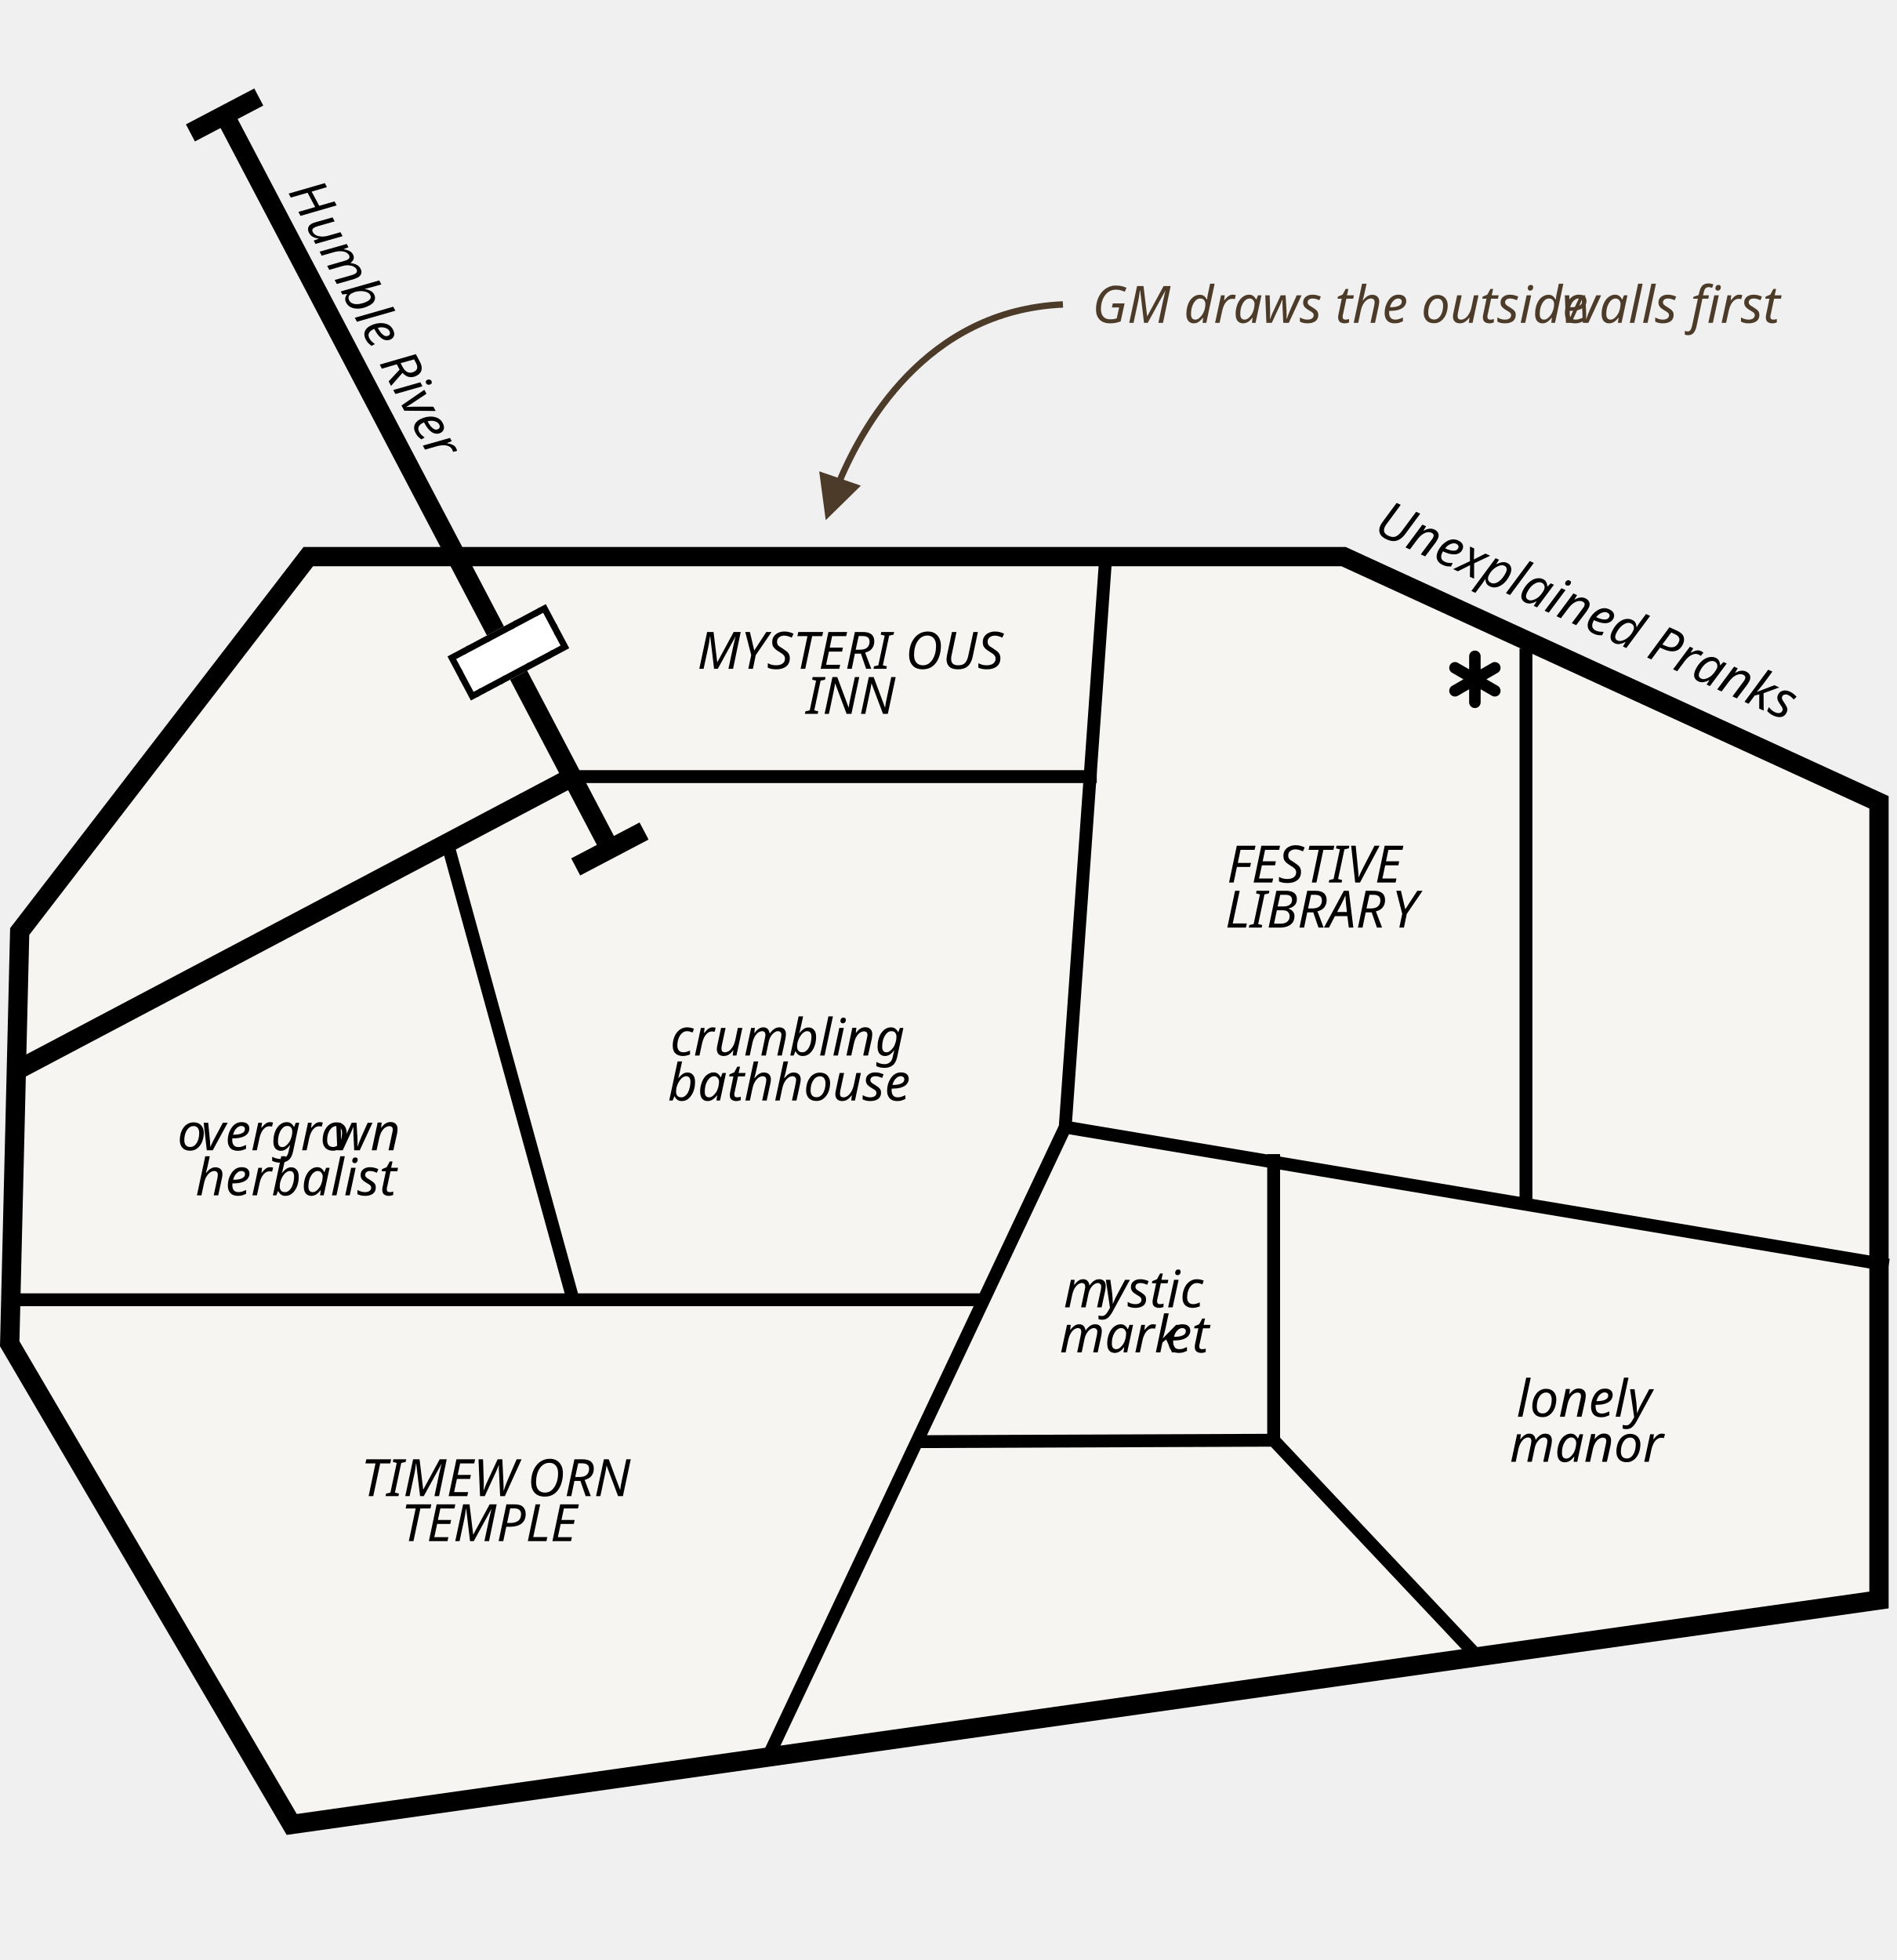
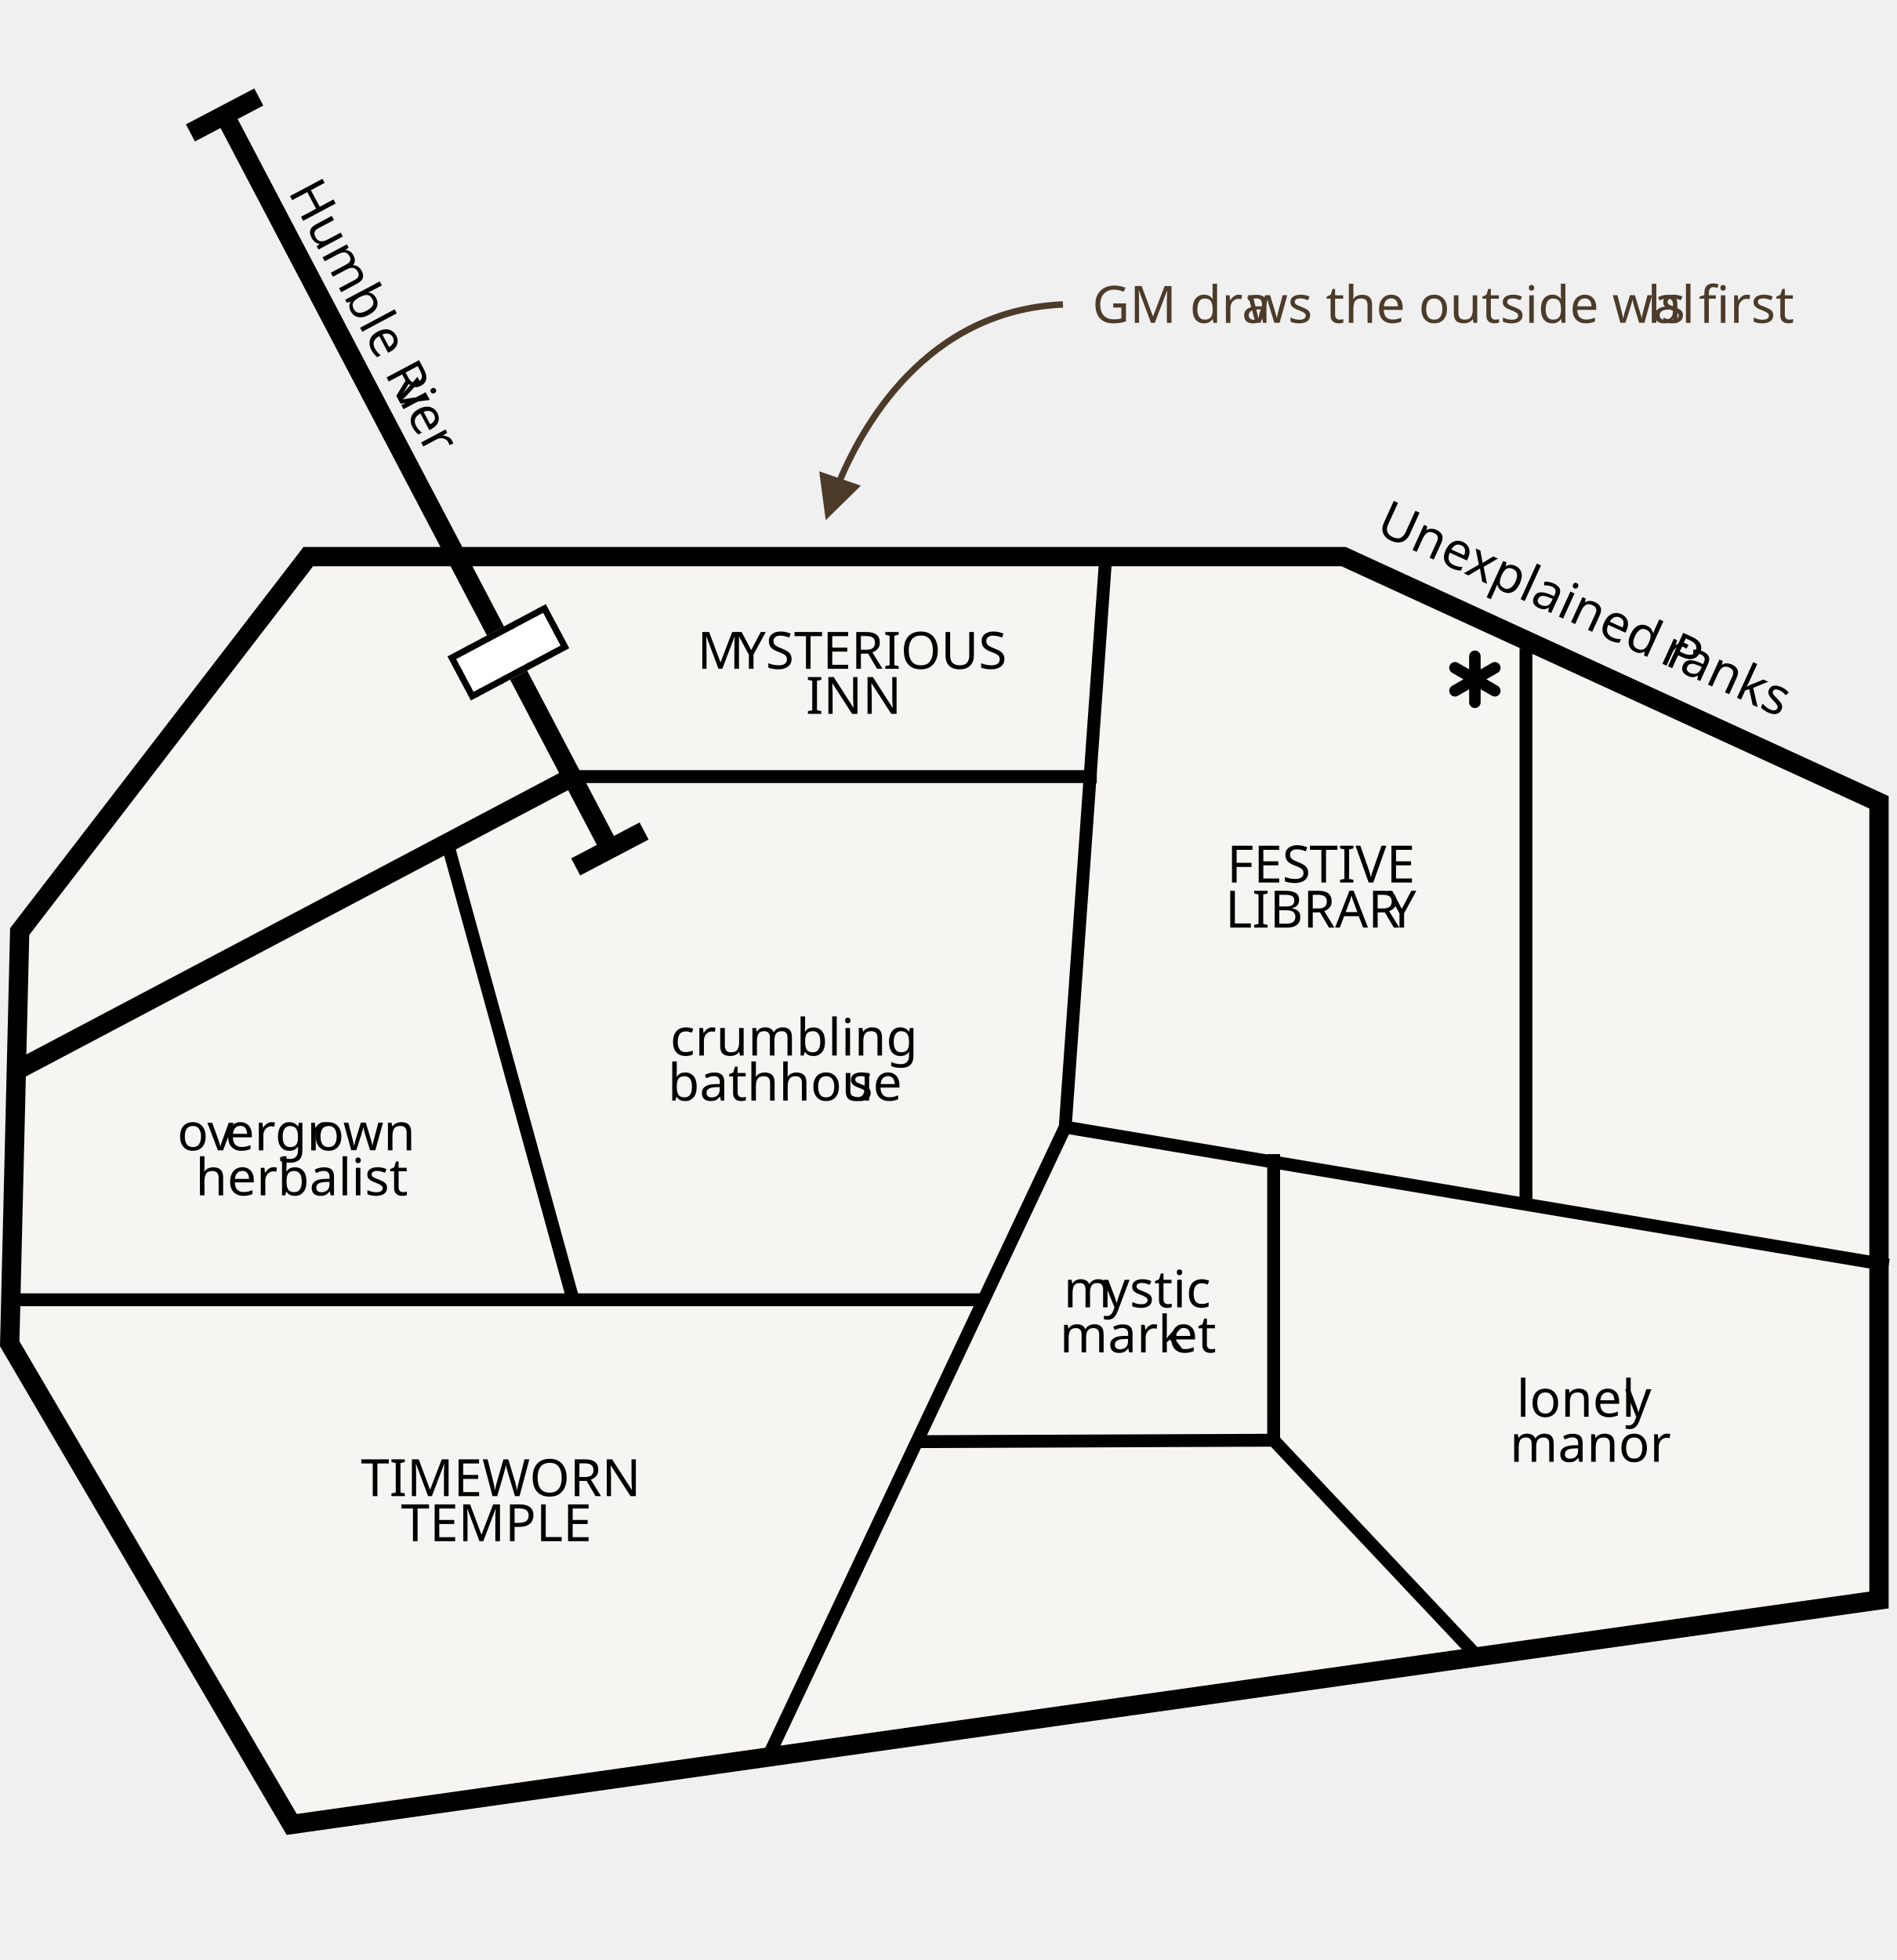
<svg xmlns="http://www.w3.org/2000/svg" width="100%" height="100%" viewBox="0 0 1228 1269" version="1.1" xml:space="preserve" style="fill-rule:evenodd;clip-rule:evenodd;stroke-miterlimit:10;">
  <style>
        @media (prefers-color-scheme: dark) {
            .site-invert { filter: invert(1) hue-rotate(180deg); }
        }
    </style>
  <g class="site-invert">
-     <g transform="matrix(4.16667,0,0,4.16667,-262.527,5.45381)">
-       <path d="M64.579,142.912L110.178,83.682L272.136,83.682L356.521,122.401L356.521,248.614L107.558,283.813L63.007,207.884L64.579,142.912Z" style="fill:rgb(246,245,241);" />
-     </g>
-     <g transform="matrix(4.16667,0,0,4.16667,-262.527,5.45381)">
-       <path d="M64.579,142.912L110.178,83.682L272.136,83.682L356.521,122.401L356.521,248.614L107.558,283.813L63.007,207.884L64.579,142.912ZM67.554,143.965L66.026,207.102L109.128,280.561L353.521,246.008L353.521,124.325L271.48,86.682L111.655,86.682L67.554,143.965Z" />
-     </g>
-     <g transform="matrix(-3.68916,1.9368,1.9368,3.68916,-173.052,-1409.88)">
-       <path d="M91.912,350.94L103.912,350.94" style="fill:none;fill-rule:nonzero;stroke:black;stroke-width:3px;" />
-     </g>
-     <g transform="matrix(-3.68918,1.93677,1.93677,3.68918,518.248,-629.859)">
-       <path d="M151.789,236.886L163.79,236.886" style="fill:none;fill-rule:nonzero;stroke:black;stroke-width:3px;" />
-     </g>
-     <g transform="matrix(1.93678,3.68917,3.68917,-1.93678,-1061.73,409.629)">
-       <path d="M63.442,293.913C77.03,293.913 178.67,293.913 192.258,293.913" style="fill:none;fill-rule:nonzero;stroke:black;stroke-width:3px;stroke-linejoin:round;" />
-     </g>
-     <g transform="matrix(4.16667,0,0,4.16667,-262.527,-42.2424)">
-       <path d="M234.881,96.181L228.553,185.278L182.548,282.761" style="fill:none;fill-rule:nonzero;stroke:black;stroke-width:2px;stroke-linejoin:round;" />
-     </g>
-     <g transform="matrix(-4.10932,-0.688932,-0.688932,4.10932,2284.54,224.237)">
-       <path d="M227.66,182.937L357.414,182.937" style="fill:none;fill-rule:nonzero;stroke:black;stroke-width:2px;stroke-linejoin:round;" />
-     </g>
-     <g transform="matrix(0,4.16667,4.16667,0,51.0583,-651.057)">
-       <path d="M257.026,224.898L343.293,224.898" style="fill:none;fill-rule:nonzero;stroke:black;stroke-width:2px;stroke-linejoin:round;" />
-     </g>
-     <g transform="matrix(-4.16667,0,0,4.16667,909.25,146.399)">
-       <path d="M65.822,166.834L215.405,166.834" style="fill:none;fill-rule:nonzero;stroke:black;stroke-width:2px;stroke-linejoin:round;" />
-     </g>
-     <g transform="matrix(4.16667,0,0,4.16667,-262.527,282.674)">
-       <path d="M260.945,111.491L260.945,155.949L292.537,189.471" style="fill:none;fill-rule:nonzero;stroke:black;stroke-width:2px;stroke-linejoin:round;" />
-     </g>
-     <g transform="matrix(4.16663,-0.0168239,-0.0168239,-4.16663,-260.081,1540.61)">
-       <path d="M205.964,144.902L260.945,144.902" style="fill:none;fill-rule:nonzero;stroke:black;stroke-width:2px;stroke-linejoin:round;" />
-     </g>
-     <g transform="matrix(-3.6846,1.94546,1.94546,3.6846,154.407,-444.625)">
-       <path d="M60.18,225.359L157.712,225.359" style="fill:none;fill-rule:nonzero;stroke:black;stroke-width:3px;stroke-linejoin:round;" />
-     </g>
-     <g transform="matrix(1.10587,4.01723,4.01723,-1.10587,-639.753,345.76)">
-       <path d="M105.491,202.323L179.11,202.323" style="fill:none;fill-rule:nonzero;stroke:black;stroke-width:2px;stroke-linejoin:round;" />
-     </g>
-     <g transform="matrix(4.16667,0,0,4.16667,-262.527,-531.059)">
-       <path d="M152.07,248.129L233.454,248.129" style="fill:none;fill-rule:nonzero;stroke:black;stroke-width:2px;stroke-linejoin:round;" />
-     </g>
-     <g transform="matrix(1.95624,3.67889,3.67889,-1.95624,-932.509,423.083)">
-       <rect x="138.131" y="258.784" width="7.759" height="17.315" style="fill:white;" />
-     </g>
-     <g transform="matrix(4.16667,0,0,4.16667,-262.527,-691.992)">
-       <path d="M147.833,259.951L151.476,266.802L136.188,274.931L132.545,268.079L147.833,259.951ZM147.419,261.303L133.898,268.493L136.602,273.578L150.123,266.389L147.419,261.303Z" />
-     </g>
-     <g transform="matrix(4.16667,0,0,4.16667,-262.527,-943.634)">
-       <clipPath id="_clip1">
-         <path d="M147.833,320.345L151.476,327.196L136.188,335.325L132.545,328.473L147.833,320.345ZM147.419,321.697L133.898,328.887L136.602,333.972L150.123,326.783L147.419,321.697Z" />
-       </clipPath>
-       <g clip-path="url(#_clip1)">
-         <g transform="matrix(0.197565,-0.98029,-0.98029,-0.197565,376.124,519.883)">
-           <path d="M136.835,267.442L147.186,267.442" style="fill:none;fill-rule:nonzero;stroke:black;stroke-width:0.24px;stroke-linecap:round;stroke-linejoin:round;" />
-         </g>
-         <g transform="matrix(0.197472,-0.980308,-0.980308,-0.197472,371.229,517.807)">
-           <path d="M133.124,265.467L143.474,265.467" style="fill:none;fill-rule:nonzero;stroke:black;stroke-width:0.24px;stroke-linecap:round;stroke-linejoin:round;" />
-         </g>
-         <g transform="matrix(0.197519,-0.980299,-0.980299,-0.197519,368.877,514.4)">
-           <path d="M132.162,265.746L137.919,265.746" style="fill:none;fill-rule:nonzero;stroke:black;stroke-width:0.24px;stroke-linecap:round;stroke-linejoin:round;" />
-         </g>
-         <g transform="matrix(0.197472,-0.980308,-0.980308,-0.197472,381.055,521.916)">
-           <path d="M140.547,269.414L150.897,269.414" style="fill:none;fill-rule:nonzero;stroke:black;stroke-width:0.24px;stroke-linecap:round;stroke-linejoin:round;" />
-         </g>
-         <g transform="matrix(0.197485,-0.980306,-0.980306,-0.197485,383.396,525.336)">
-           <path d="M146.102,269.137L151.859,269.137" style="fill:none;fill-rule:nonzero;stroke:black;stroke-width:0.24px;stroke-linecap:round;stroke-linejoin:round;" />
-         </g>
-       </g>
-     </g>
-     <g transform="matrix(4.16667,0,0,4.16667,-262.527,-657.063)">
-       <path d="M291.327,259.676C291.327,259.182 291.727,258.782 292.221,258.782C292.714,258.782 293.114,259.182 293.114,259.676L293.114,261.702L294.869,260.689C295.296,260.442 295.843,260.589 296.09,261.016C296.336,261.443 296.19,261.99 295.763,262.237L294.008,263.25L295.763,264.263C296.19,264.51 296.336,265.056 296.09,265.484C295.843,265.911 295.296,266.057 294.869,265.811L293.114,264.797L293.114,266.824C293.114,267.317 292.714,267.717 292.221,267.717C291.727,267.717 291.327,267.317 291.327,266.824L291.327,264.797L289.572,265.811C289.145,266.057 288.598,265.911 288.352,265.484C288.105,265.056 288.251,264.51 288.679,264.263L290.434,263.25L288.679,262.237C288.251,261.99 288.105,261.443 288.352,261.016C288.598,260.589 289.145,260.442 289.572,260.689L291.327,261.702L291.327,259.676Z" />
-     </g>
-     <g transform="matrix(4.16667,0,0,4.16667,-262.527,-943.634)">
-       <text x="253.689px" y="363.605px" style="font-family:'ZillaSlab-Italic', 'Zilla Slab';font-style:italic;font-size:8px;">FESTIVE</text>
-     </g>
-     <g transform="matrix(4.16667,0,0,4.16667,-262.527,-943.634)">
-       <text x="253.417px" y="370.605px" style="font-family:'ZillaSlab-Italic', 'Zilla Slab';font-style:italic;font-size:8px;">LIBRAR<tspan x="279.273px " y="370.605px ">Y</tspan>
-       </text>
-     </g>
-     <g transform="matrix(4.16667,0,0,4.16667,-262.527,-943.634)">
-       <text x="171.37px" y="330.399px" style="font-family:'ZillaSlab-Italic', 'Zilla Slab';font-style:italic;font-size:8px;">MYSTERI<tspan x="203.714px " y="330.399px ">O</tspan>US</text>
-     </g>
-     <g transform="matrix(4.16667,0,0,4.16667,-262.527,-943.634)">
-       <text x="188.254px" y="337.399px" style="font-family:'ZillaSlab-Italic', 'Zilla Slab';font-style:italic;font-size:8px;">INN</text>
-     </g>
-     <g transform="matrix(4.16667,0,0,4.16667,-262.527,-943.634)">
-       <g transform="matrix(8,0,0,8,324.417,276.637)">
-         </g>
-       <g transform="matrix(8,0,0,8,326.642,276.637)">
-         </g>
-       <text x="232.761px" y="276.637px" style="font-family:'ZillaSlab-Italic', 'Zilla Slab';font-style:italic;font-size:8px;fill:rgb(76,59,41);">GM draws the outside <tspan x="305.745px " y="276.637px ">w</tspan>alls ﬁrst</text>
-     </g>
-     <g transform="matrix(4.16667,0,0,4.16667,-262.527,-943.634)">
-       <text x="228.301px" y="429.621px" style="font-family:'ZillaSlab-Italic', 'Zilla Slab';font-style:italic;font-size:8px;">m<tspan x="234.477px " y="429.621px ">y</tspan>stic</text>
-     </g>
-     <g transform="matrix(4.16667,0,0,4.16667,-262.527,-943.634)">
-       <text x="227.693px" y="436.621px" style="font-family:'ZillaSlab-Italic', 'Zilla Slab';font-style:italic;font-size:8px;">mark<tspan x="244.237px " y="436.621px ">e</tspan>t</text>
-     </g>
-     <g transform="matrix(4.16667,0,0,4.16667,-262.527,-943.634)">
-       <text x="167.166px" y="390.485px" style="font-family:'ZillaSlab-Italic', 'Zilla Slab';font-style:italic;font-size:8px;">crumbling</text>
-     </g>
-     <g transform="matrix(4.16667,0,0,4.16667,-262.527,-943.634)">
-       <text x="166.794px" y="397.485px" style="font-family:'ZillaSlab-Italic', 'Zilla Slab';font-style:italic;font-size:8px;">bathhouse</text>
-     </g>
-     <g transform="matrix(4.16667,0,0,4.16667,-262.527,-943.634)">
-       <text x="298.683px" y="446.619px" style="font-family:'ZillaSlab-Italic', 'Zilla Slab';font-style:italic;font-size:8px;">lonely</text>
-     </g>
-     <g transform="matrix(4.16667,0,0,4.16667,-262.527,-943.634)">
-       <text x="297.639px" y="453.619px" style="font-family:'ZillaSlab-Italic', 'Zilla Slab';font-style:italic;font-size:8px;">manor</text>
-     </g>
-     <g transform="matrix(4.16667,0,0,4.16667,-262.527,-943.634)">
-       <text x="119.077px" y="458.952px" style="font-family:'ZillaSlab-Italic', 'Zilla Slab';font-style:italic;font-size:8px;">TIMEW<tspan x="144.973px " y="458.952px ">O</tspan>RN</text>
-     </g>
-     <g transform="matrix(4.16667,0,0,4.16667,-262.527,-943.634)">
-       <text x="125.325px" y="465.952px" style="font-family:'ZillaSlab-Italic', 'Zilla Slab';font-style:italic;font-size:8px;">TEMPLE</text>
-     </g>
-     <g transform="matrix(4.16667,0,0,4.16667,-262.527,-943.634)">
-       <text x="90.558px" y="405.216px" style="font-family:'ZillaSlab-Italic', 'Zilla Slab';font-style:italic;font-size:8px;">o<tspan x="94.27px " y="405.216px ">v</tspan>ergro<tspan x="114.806px " y="405.216px ">w</tspan>n</text>
-     </g>
-     <g transform="matrix(4.16667,0,0,4.16667,-262.527,-943.634)">
-       <text x="93.39px" y="412.216px" style="font-family:'ZillaSlab-Italic', 'Zilla Slab';font-style:italic;font-size:8px;">herbalist</text>
-     </g>
-     <g transform="matrix(1.95853,3.67767,-3.67767,1.95853,-262.527,-943.634)">
-       <text x="276.804px" y="25.384px" style="font-family:'ZillaSlab-Italic', 'Zilla Slab';font-style:italic;font-size:8px;">H<tspan x="282.524px " y="25.384px ">u</tspan>mble River</text>
-     </g>
-     <g transform="matrix(3.79173,1.7274,-1.7274,3.79173,-262.527,-943.634)">
-       <text x="379.677px" y="166.826px" style="font-family:'ZillaSlab-Italic', 'Zilla Slab';font-style:italic;font-size:8px;">U<tspan x="385.077px " y="166.826px ">n</tspan>explained Pranks</text>
-     </g>
-     <g transform="matrix(4.16667,0,0,4.16667,-262.527,-894.747)">
-       <path d="M196.797,290.203L191.332,295.567L190.319,287.976L196.797,290.203Z" style="fill:rgb(76,59,41);" />
-     </g>
-     <g transform="matrix(-3.24125,2.61828,2.61828,3.24125,493.314,-1291.53)">
-       <path d="M188.105,307.328C205.335,294.624 224.566,302.515 233.204,307.328" style="fill:none;fill-rule:nonzero;stroke:rgb(76,59,41);stroke-width:1px;stroke-linejoin:round;" />
+     <g>
+       <g transform="matrix(4.16667,0,0,4.16667,-262.527,5.45381)">
+         <path d="M64.579,142.912L110.178,83.682L272.136,83.682L356.521,122.401L356.521,248.614L107.558,283.813L63.007,207.884L64.579,142.912Z" style="fill:rgb(246,245,241);" />
+       </g>
+       <g transform="matrix(4.16667,0,0,4.16667,-262.527,5.45381)">
+         <path d="M64.579,142.912L110.178,83.682L272.136,83.682L356.521,122.401L356.521,248.614L107.558,283.813L63.007,207.884L64.579,142.912ZM67.554,143.965L66.026,207.102L109.128,280.561L353.521,246.008L353.521,124.325L271.48,86.682L111.655,86.682L67.554,143.965Z" />
+       </g>
+       <g transform="matrix(-3.68916,1.9368,1.9368,3.68916,-173.052,-1409.88)">
+         <path d="M91.912,350.94L103.912,350.94" style="fill:none;fill-rule:nonzero;stroke:black;stroke-width:3px;" />
+       </g>
+       <g transform="matrix(-3.68918,1.93677,1.93677,3.68918,518.248,-629.859)">
+         <path d="M151.789,236.886L163.79,236.886" style="fill:none;fill-rule:nonzero;stroke:black;stroke-width:3px;" />
+       </g>
+       <g transform="matrix(1.93678,3.68917,3.68917,-1.93678,-1061.73,409.629)">
+         <path d="M63.442,293.913L192.258,293.913" style="fill:none;fill-rule:nonzero;stroke:black;stroke-width:3px;stroke-linejoin:round;" />
+       </g>
+       <g transform="matrix(4.16667,0,0,4.16667,-262.527,-42.2424)">
+         <path d="M234.881,96.181L228.553,185.278L182.548,282.761" style="fill:none;fill-rule:nonzero;stroke:black;stroke-width:2px;stroke-linejoin:round;" />
+       </g>
+       <g transform="matrix(-4.10932,-0.688932,-0.688932,4.10932,2284.54,224.237)">
+         <path d="M227.66,182.937L357.414,182.937" style="fill:none;fill-rule:nonzero;stroke:black;stroke-width:2px;stroke-linejoin:round;" />
+       </g>
+       <g transform="matrix(0,4.16667,4.16667,0,51.0583,-651.057)">
+         <path d="M257.026,224.898L343.293,224.898" style="fill:none;fill-rule:nonzero;stroke:black;stroke-width:2px;stroke-linejoin:round;" />
+       </g>
+       <g transform="matrix(-4.16667,0,0,4.16667,909.25,146.399)">
+         <path d="M65.822,166.834L215.405,166.834" style="fill:none;fill-rule:nonzero;stroke:black;stroke-width:2px;stroke-linejoin:round;" />
+       </g>
+       <g transform="matrix(4.16667,0,0,4.16667,-262.527,282.674)">
+         <path d="M260.945,111.491L260.945,155.949L292.537,189.471" style="fill:none;fill-rule:nonzero;stroke:black;stroke-width:2px;stroke-linejoin:round;" />
+       </g>
+       <g transform="matrix(4.16663,-0.016824,-0.016824,-4.16663,-260.081,1540.61)">
+         <path d="M205.964,144.902L260.945,144.902" style="fill:none;fill-rule:nonzero;stroke:black;stroke-width:2px;stroke-linejoin:round;" />
+       </g>
+       <g transform="matrix(-3.6846,1.94546,1.94546,3.6846,154.407,-444.625)">
+         <path d="M60.18,225.359L157.712,225.359" style="fill:none;fill-rule:nonzero;stroke:black;stroke-width:3px;stroke-linejoin:round;" />
+       </g>
+       <g transform="matrix(1.10587,4.01723,4.01723,-1.10587,-639.753,345.76)">
+         <path d="M105.491,202.323L179.11,202.323" style="fill:none;fill-rule:nonzero;stroke:black;stroke-width:2px;stroke-linejoin:round;" />
+       </g>
+       <g transform="matrix(4.16667,0,0,4.16667,-262.527,-531.059)">
+         <path d="M152.07,248.129L233.454,248.129" style="fill:none;fill-rule:nonzero;stroke:black;stroke-width:2px;stroke-linejoin:round;" />
+       </g>
+       <g transform="matrix(1.95624,3.67889,3.67889,-1.95624,-932.509,423.083)">
+         <rect x="138.131" y="258.784" width="7.759" height="17.315" style="fill:white;" />
+       </g>
+       <g transform="matrix(4.16667,0,0,4.16667,-262.527,-691.992)">
+         <path d="M147.833,259.951L151.476,266.802L136.188,274.931L132.545,268.079L147.833,259.951ZM147.419,261.303L133.898,268.493L136.602,273.578L150.123,266.389L147.419,261.303Z" />
+       </g>
+       <g transform="matrix(4.16667,0,0,4.16667,-262.527,-943.634)">
+         <g>
+           <clipPath id="_clip1">
+             <path d="M147.833,320.345L151.476,327.196L136.188,335.325L132.545,328.473L147.833,320.345ZM147.419,321.697L133.898,328.887L136.602,333.972L150.123,326.783L147.419,321.697Z" />
+           </clipPath>
+           <g clip-path="url(#_clip1)">
+             <g transform="matrix(0.197565,-0.98029,-0.98029,-0.197565,376.124,519.883)">
+               <path d="M136.835,267.442L147.186,267.442" style="fill:none;fill-rule:nonzero;stroke:black;stroke-width:0.24px;stroke-linecap:round;stroke-linejoin:round;" />
+             </g>
+             <g transform="matrix(0.197472,-0.980308,-0.980308,-0.197472,371.229,517.807)">
+               <path d="M133.124,265.467L143.474,265.467" style="fill:none;fill-rule:nonzero;stroke:black;stroke-width:0.24px;stroke-linecap:round;stroke-linejoin:round;" />
+             </g>
+             <g transform="matrix(0.197519,-0.980299,-0.980299,-0.197519,368.877,514.4)">
+               <path d="M132.162,265.746L137.919,265.746" style="fill:none;fill-rule:nonzero;stroke:black;stroke-width:0.24px;stroke-linecap:round;stroke-linejoin:round;" />
+             </g>
+             <g transform="matrix(0.197472,-0.980308,-0.980308,-0.197472,381.055,521.916)">
+               <path d="M140.547,269.414L150.897,269.414" style="fill:none;fill-rule:nonzero;stroke:black;stroke-width:0.24px;stroke-linecap:round;stroke-linejoin:round;" />
+             </g>
+             <g transform="matrix(0.197485,-0.980306,-0.980306,-0.197485,383.396,525.336)">
+               <path d="M146.102,269.137L151.859,269.137" style="fill:none;fill-rule:nonzero;stroke:black;stroke-width:0.24px;stroke-linecap:round;stroke-linejoin:round;" />
+             </g>
+           </g>
+         </g>
+       </g>
+       <g transform="matrix(4.16667,0,0,4.16667,-262.527,-657.063)">
+         <path d="M291.327,259.676C291.327,259.182 291.727,258.782 292.221,258.782C292.714,258.782 293.114,259.182 293.114,259.676L293.114,261.702L294.869,260.689C295.296,260.442 295.843,260.589 296.09,261.016C296.336,261.443 296.19,261.99 295.763,262.237L294.008,263.25L295.763,264.263C296.19,264.51 296.336,265.056 296.09,265.484C295.843,265.911 295.296,266.057 294.869,265.811L293.114,264.797L293.114,266.824C293.114,267.317 292.714,267.717 292.221,267.717C291.727,267.717 291.327,267.317 291.327,266.824L291.327,264.797L289.572,265.811C289.145,266.057 288.598,265.911 288.352,265.484C288.105,265.056 288.251,264.51 288.679,264.263L290.434,263.25L288.679,262.237C288.251,261.99 288.105,261.443 288.352,261.016C288.598,260.589 289.145,260.442 289.572,260.689L291.327,261.702L291.327,259.676Z" />
+       </g>
+       <g transform="matrix(4.16667,0,0,4.16667,-262.527,-943.634)">
+         <g transform="matrix(1,0,0,1,253.689,363.605)">
+           <text x="0px" y="0px" style="font-family:'Signika-Light', 'Signika';font-weight:300;font-size:8px;">FES<tspan x="12.816px " y="0px ">T</tspan>IVE</text>
+         </g>
+       </g>
+       <g transform="matrix(4.16667,0,0,4.16667,-262.527,-943.634)">
+         <g>
+           <g transform="matrix(1,0,0,1,253.417,370.605)">
+             <text x="0px" y="0px" style="font-family:'Signika-Light', 'Signika';font-weight:300;font-size:8px;">LIBRAR<tspan x="25.176px " y="0px ">Y</tspan>
+             </text>
+           </g>
+         </g>
+       </g>
+       <g transform="matrix(4.16667,0,0,4.16667,-262.527,-943.634)">
+         <g>
+           <g transform="matrix(1,0,0,1,171.37,330.399)">
+             <text x="0px" y="0px" style="font-family:'Signika-Light', 'Signika';font-weight:300;font-size:8px;">M<tspan x="6.112px 9.808px 14.012px " y="0px 0px 0px ">YST</tspan>ERIOUS</text>
+           </g>
+         </g>
+       </g>
+       <g transform="matrix(4.16667,0,0,4.16667,-262.527,-943.634)">
+         <g transform="matrix(1,0,0,1,188.254,337.399)">
+           <text x="0px" y="0px" style="font-family:'Signika-Light', 'Signika';font-weight:300;font-size:8px;">INN</text>
+         </g>
+       </g>
+       <g transform="matrix(4.16667,0,0,4.16667,-262.527,-943.634)">
+         <g>
+           <g transform="matrix(1,0,0,1,232.761,276.637)">
+             <g transform="matrix(8,0,0,8,93.764,0)">
+                     </g>
+             <g transform="matrix(8,0,0,8,96.28356,0)">
+                     </g>
+             <text x="0px" y="0px" style="font-family:'Signika-Light', 'Signika';font-weight:300;font-size:8px;fill:rgb(76,59,41);">GM dra<tspan x="24.096px " y="0px ">w</tspan>s the outside wal<tspan x="86.264px " y="0px ">l</tspan>s ﬁrst</text>
+           </g>
+         </g>
+       </g>
+       <g transform="matrix(4.16667,0,0,4.16667,-262.527,-943.634)">
+         <g>
+           <g transform="matrix(1,0,0,1,228.301,429.621)">
+             <text x="0px" y="0px" style="font-family:'Signika-Light', 'Signika';font-weight:300;font-size:8px;">m<tspan x="6.172px " y="0px ">y</tspan>stic</text>
+           </g>
+         </g>
+       </g>
+       <g transform="matrix(4.16667,0,0,4.16667,-262.527,-943.634)">
+         <g>
+           <g transform="matrix(1,0,0,1,227.693,436.621)">
+             <text x="0px" y="0px" style="font-family:'Signika-Light', 'Signika';font-weight:300;font-size:8px;">mark<tspan x="16.924px " y="0px ">e</tspan>t</text>
+           </g>
+         </g>
+       </g>
+       <g transform="matrix(4.16667,0,0,4.16667,-262.527,-943.634)">
+         <g transform="matrix(1,0,0,1,167.166,390.485)">
+           <text x="0px" y="0px" style="font-family:'Signika-Light', 'Signika';font-weight:300;font-size:8px;">crumbling</text>
+         </g>
+       </g>
+       <g transform="matrix(4.16667,0,0,4.16667,-262.527,-943.634)">
+         <g transform="matrix(1,0,0,1,166.794,397.485)">
+           <text x="0px" y="0px" style="font-family:'Signika-Light', 'Signika';font-weight:300;font-size:8px;">bathhou<tspan x="28.052px " y="0px ">s</tspan>e</text>
+         </g>
+       </g>
+       <g transform="matrix(4.16667,0,0,4.16667,-262.527,-943.634)">
+         <g transform="matrix(1,0,0,1,298.683,446.619)">
+           <text x="0px" y="0px" style="font-family:'Signika-Light', 'Signika';font-weight:300;font-size:8px;">lonel<tspan x="16.884px " y="0px ">y</tspan>
+           </text>
+         </g>
+       </g>
+       <g transform="matrix(4.16667,0,0,4.16667,-262.527,-943.634)">
+         <g transform="matrix(1,0,0,1,297.639,453.619)">
+           <text x="0px" y="0px" style="font-family:'Signika-Light', 'Signika';font-weight:300;font-size:8px;">manor</text>
+         </g>
+       </g>
+       <g transform="matrix(4.16667,0,0,4.16667,-262.527,-943.634)">
+         <g>
+           <g transform="matrix(1,0,0,1,119.077,458.952)">
+             <text x="0px" y="0px" style="font-family:'Signika-Light', 'Signika';font-weight:300;font-size:8px;">TIMEWORN</text>
+           </g>
+         </g>
+       </g>
+       <g transform="matrix(4.16667,0,0,4.16667,-262.527,-943.634)">
+         <g transform="matrix(1,0,0,1,125.325,465.952)">
+           <text x="0px" y="0px" style="font-family:'Signika-Light', 'Signika';font-weight:300;font-size:8px;">TEMPLE</text>
+         </g>
+       </g>
+       <g transform="matrix(4.16667,0,0,4.16667,-262.527,-943.634)">
+         <g>
+           <g transform="matrix(1,0,0,1,90.558,405.216)">
+             <text x="0px" y="0px" style="font-family:'Signika-Light', 'Signika';font-weight:300;font-size:8px;">ov<tspan x="7.472px " y="0px ">e</tspan>rgr<tspan x="21.084px 25.12px " y="0px 0px ">ow</tspan>n</text>
+           </g>
+         </g>
+       </g>
+       <g transform="matrix(4.16667,0,0,4.16667,-262.527,-943.634)">
+         <g transform="matrix(1,0,0,1,93.39,412.216)">
+           <text x="0px" y="0px" style="font-family:'Signika-Light', 'Signika';font-weight:300;font-size:8px;">herbalist</text>
+         </g>
+       </g>
+       <g transform="matrix(1.95853,3.67767,-3.67767,1.95853,-262.527,-943.634)">
+         <g>
+           <g transform="matrix(1,0,0,1,276.804,25.384)">
+             <text x="0px" y="0px" style="font-family:'Signika-Light', 'Signika';font-weight:300;font-size:8px;">Humble Ri<tspan x="34.892px 38.304px " y="0px 0px ">ve</tspan>r</text>
+           </g>
+         </g>
+       </g>
+       <g transform="matrix(3.79173,1.7274,-1.7274,3.79173,-262.527,-943.634)">
+         <g>
+           <g transform="matrix(1,0,0,1,379.8954,166.7265)">
+             <text x="0px" y="0px" style="font-family:'Signika-Light', 'Signika';font-weight:300;font-size:8px;">Unexplained P<tspan x="48.512px " y="0px ">r</tspan>anks</text>
+           </g>
+         </g>
+       </g>
+       <g transform="matrix(4.16667,0,0,4.16667,-262.527,-894.747)">
+         <path d="M196.797,290.203L191.332,295.567L190.319,287.976L196.797,290.203Z" style="fill:rgb(76,59,41);" />
+       </g>
+       <g transform="matrix(-3.24125,2.61828,2.61828,3.24125,493.314,-1291.53)">
+         <path d="M188.105,307.328C205.335,294.624 224.566,302.515 233.204,307.328" style="fill:none;fill-rule:nonzero;stroke:rgb(76,59,41);stroke-width:1px;stroke-linejoin:round;" />
+       </g>
    </g>
  </g>
</svg>
